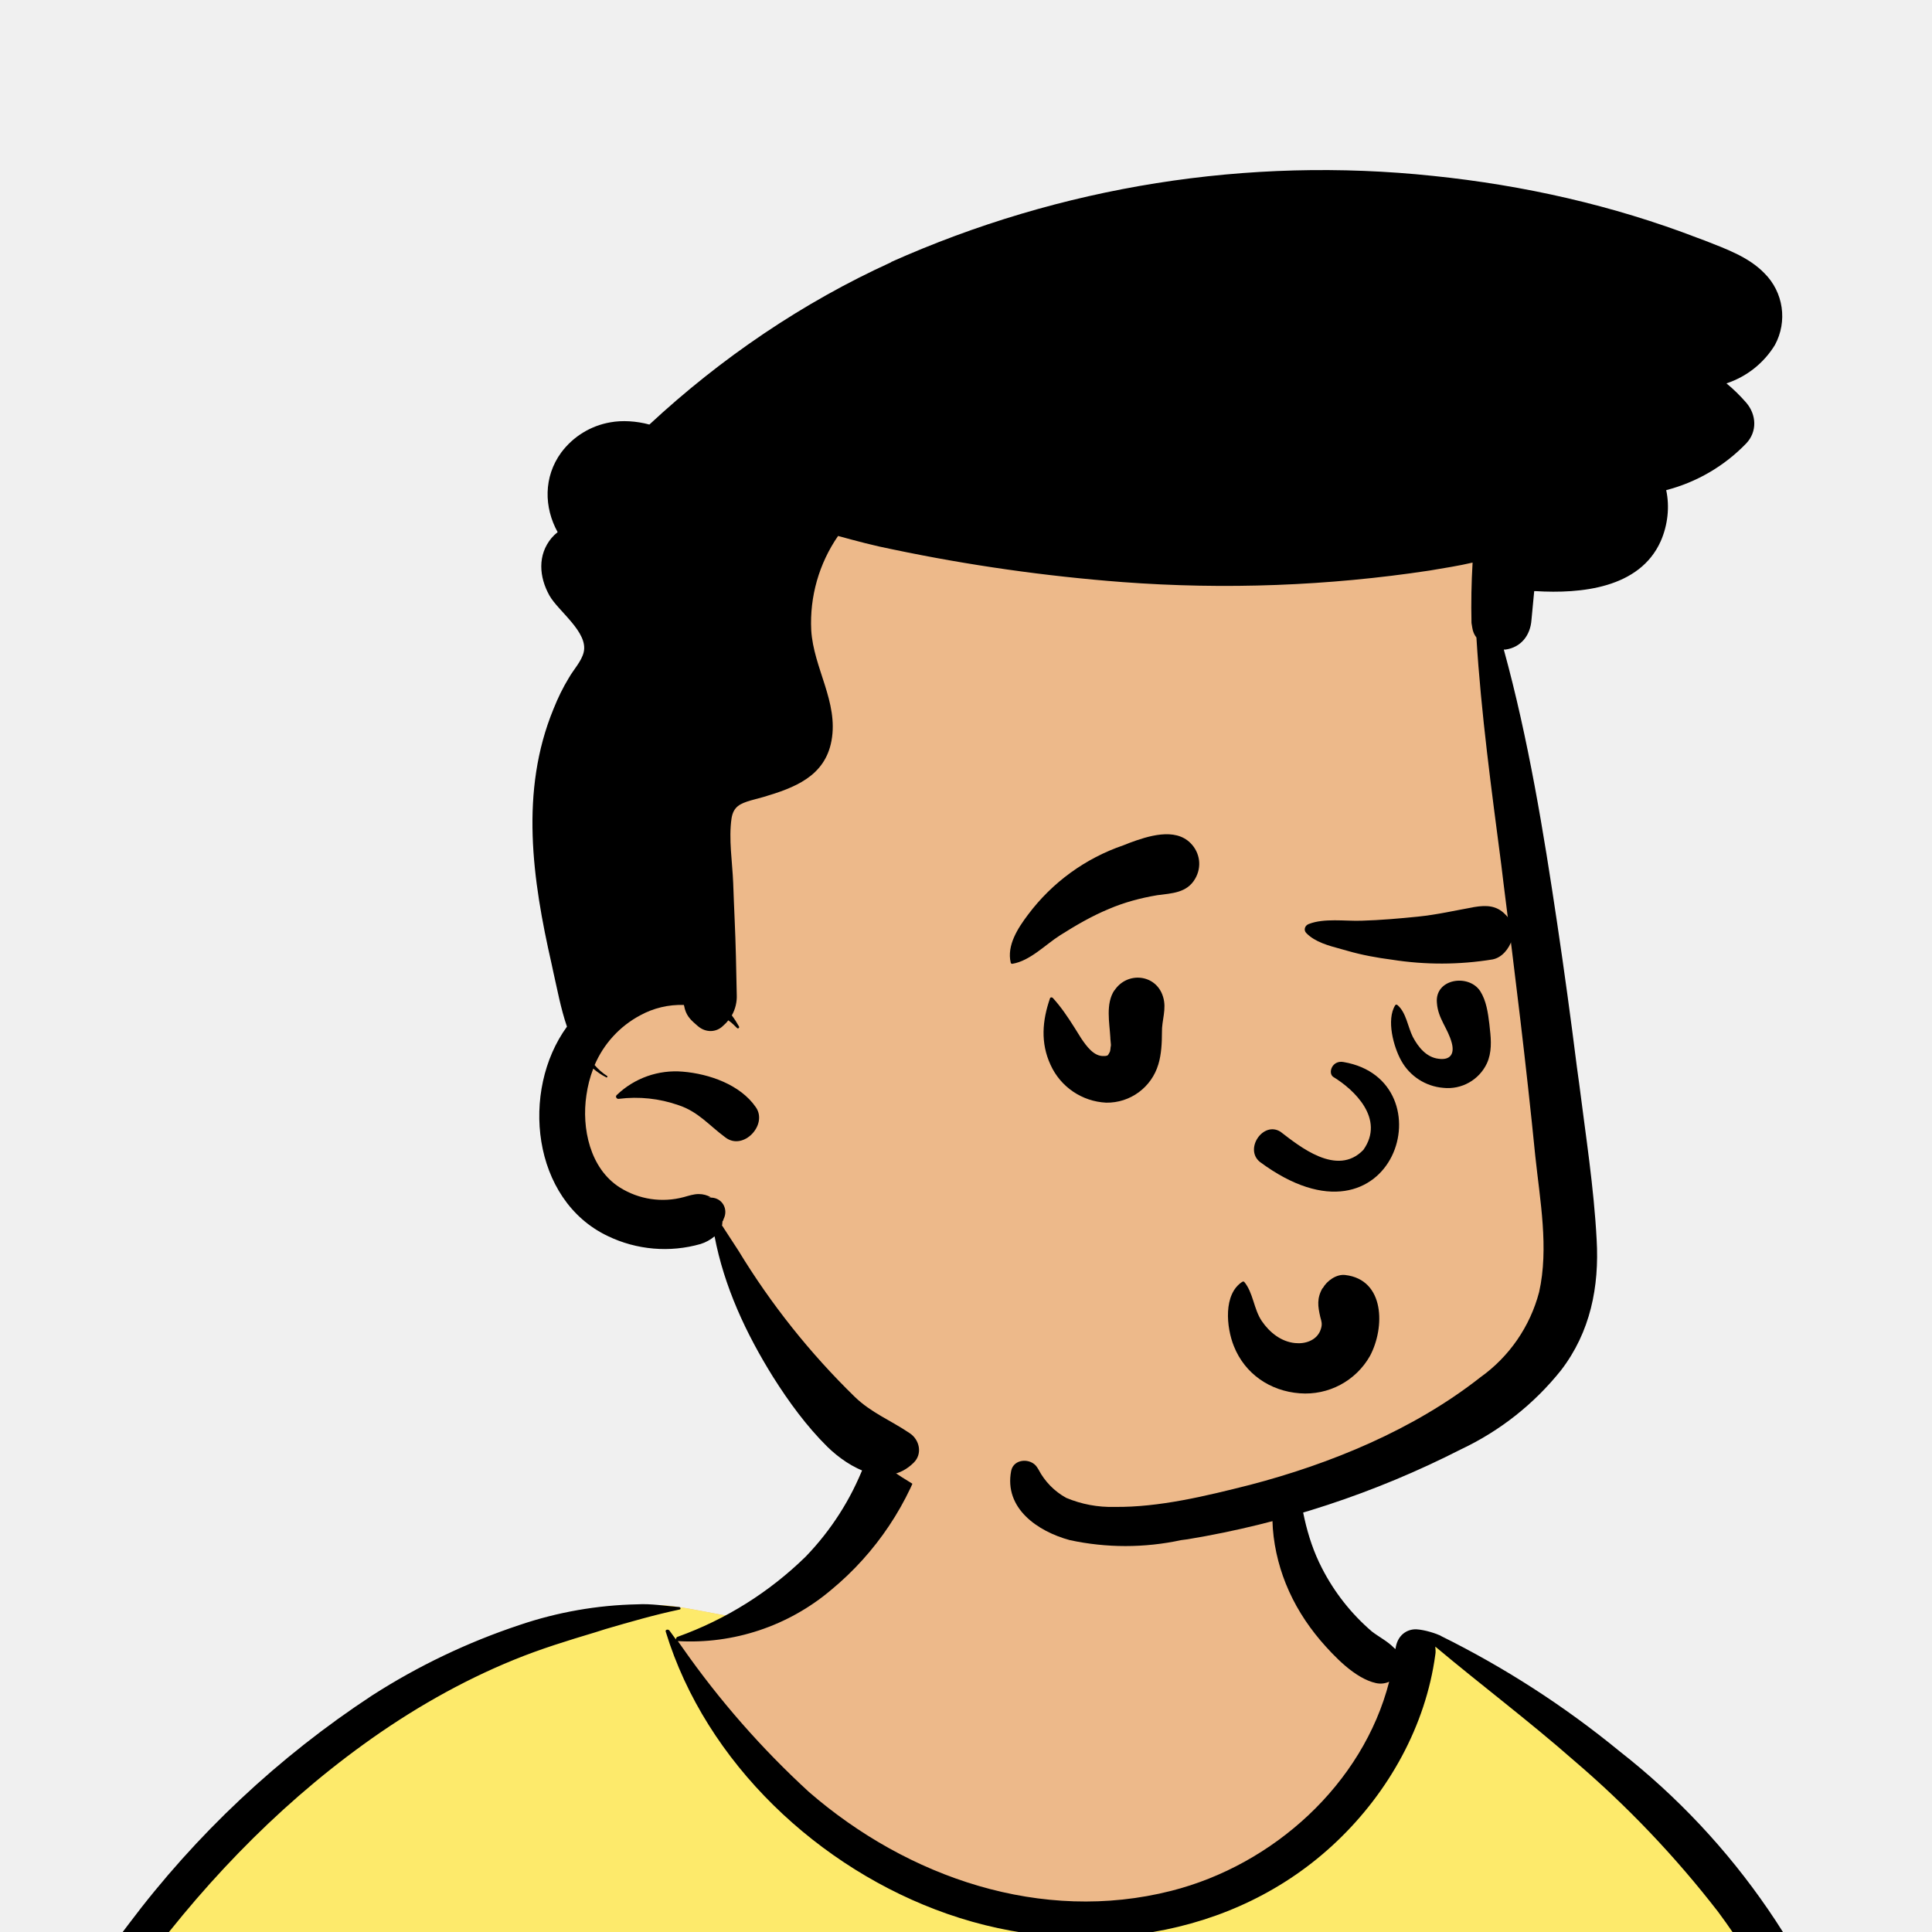
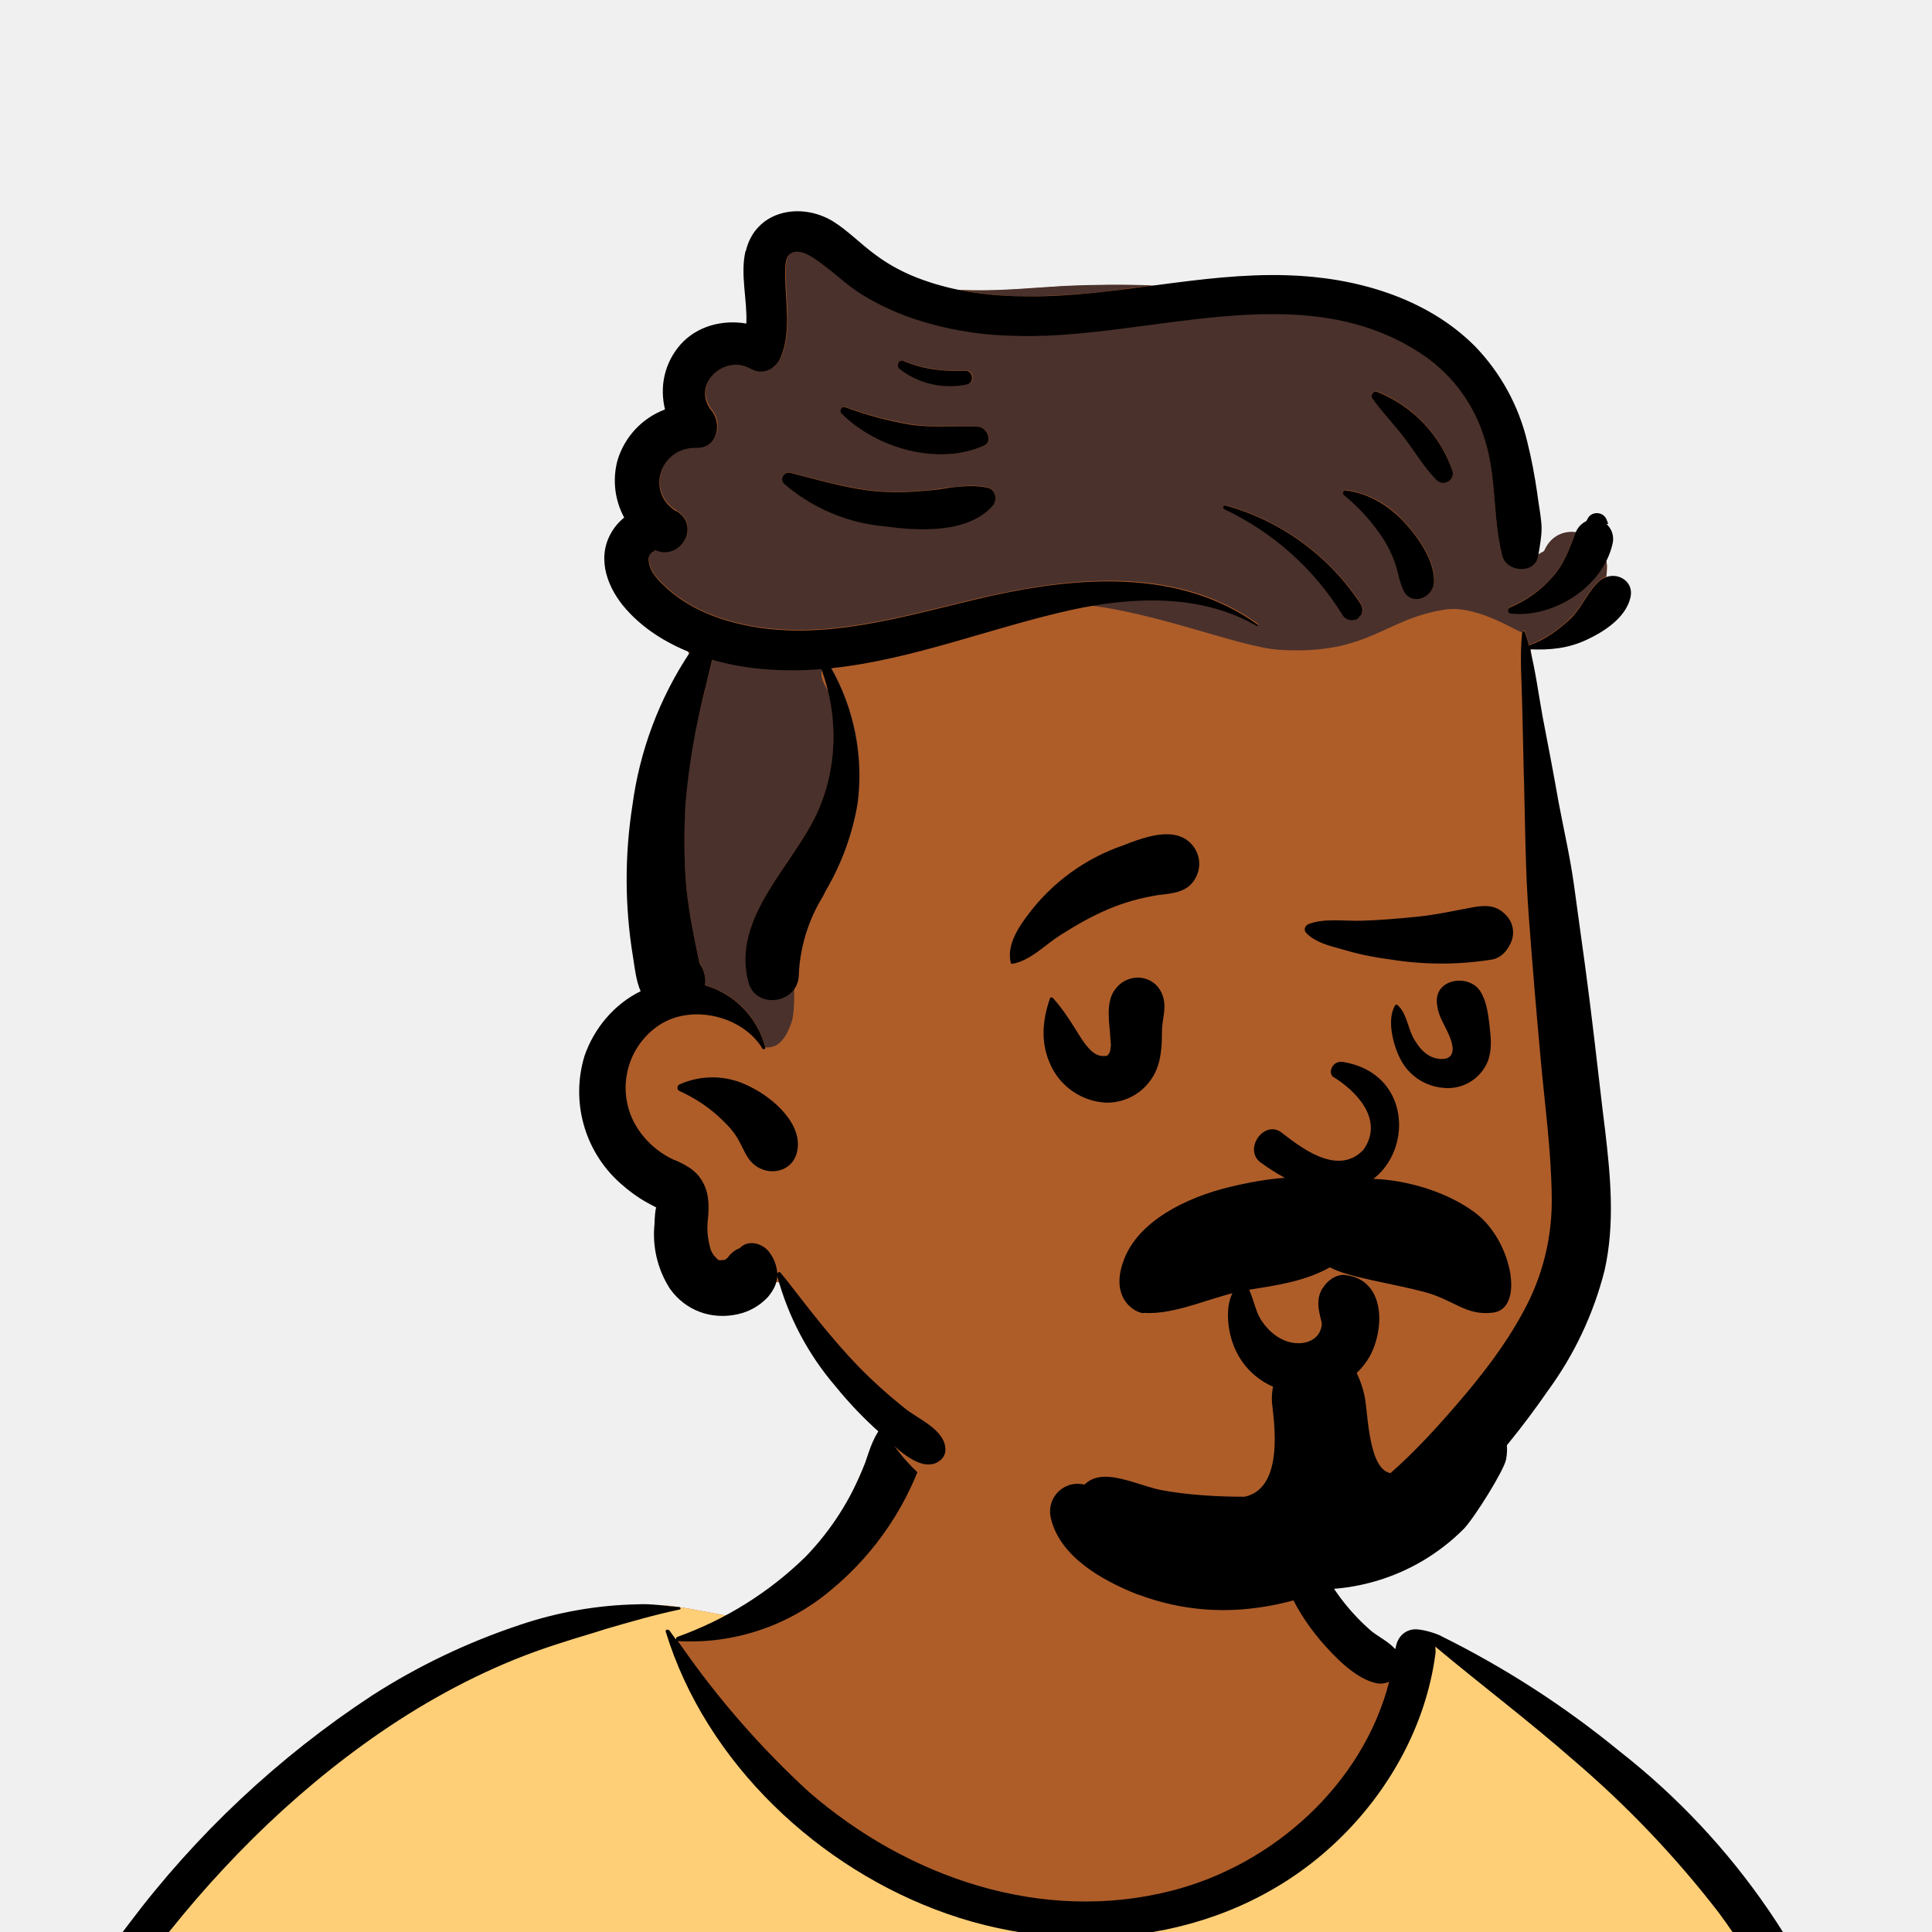
<svg xmlns="http://www.w3.org/2000/svg" viewBox="0 0 704 704" fill="none" shape-rendering="auto" width="256" height="256">
  <mask id="viewboxMask">
    <rect width="704" height="704" rx="0" ry="0" x="0" y="0" fill="#fff" />
  </mask>
  <g mask="url(#viewboxMask)">
    <g fill-rule="evenodd" clip-rule="evenodd">
-       <path d="M705.3 1074a2351.1 2351.1 0 0 1-15.6-101c-1-7.7-2.5-16.4 2.7-22 7.3-8 14-14.8 14.8-26.2.8-10.7-2.8-22.4-5-32.8a809.4 809.4 0 0 0-17.3-64.7c-6.6-21.7-13.9-43.2-21.3-64.6-6.9-20-13.5-40.3-22.5-59.5-17-36.5-46-63.5-81.6-81.6-9-4.5-27-20.5-36.3-24-8.5-3.4-8.5 6.3-16.9 2.6-6.7-2.9-13-6.7-16.7-13.2-4-7-14.3-16.9-15.9-25-3.3-17.4.3-32.2-12-45.3a90 90 0 0 0-41.1-23.8c-33.7-9.3-78.5-2.8-98.8 28.5-9.7 14.9-13 33-26.2 45.1-11.4 10.7-8.8 18-23.6 23.4-.9.3-23.6-4.5-24.4-4.2-16.2-3.5-31.7 6.2-46.5 11.8a325.4 325.4 0 0 0-63 32.3 399.2 399.2 0 0 0-102.3 98.5 482.5 482.5 0 0 0-76.4 161c-1.7 6.4-3.5 13-1.5 19.4 1.7 5.3 5.4 9.2 9.8 12.4 6 4.3 18 7 17.7 15.7-.1 6.6-2.4 13.5-3.5 20-1.3 7.7-2.3 15.5-3.4 23.2-4.8 35.4-8.6 71-10.3 106.6a920 920 0 0 0-.5 106c.1 2.3.8 4.5 2 6.2-1 .4-1.2 2.4.1 2.7l2.7.5a12 12 0 0 0 7 2.4l5.5.2c19.3 4 38.6 7.9 58.1 10.8 23.8 3.5 47.6 6.3 71.5 8.7 49.2 4.8 98 3.2 147.1.6a1877 1877 0 0 1 147.4-2c49.2 1.4 98.4 3.5 147.6 4.4 55 1 110-.5 164.8-5 7.5-.5 12.2-6.5 10.7-14-8.9-44.7-19-89.1-27-134Z" fill="#edb98a" />
-       <path d="m201 597.5 1.2-.4c14.5-5.7 29.6-14.8 45.4-11.4.5-.2 10.8 1.9 17.9 3.2l-6.7 7L247 598c40.7 67.1 88.8 100.7 144.3 100.7 55.5 0 97.7-33.6 126.4-100.7l4-1c.4 0 1 .2 1.5.4 9.3 3.6 27.4 19.6 36.3 24.1 35.6 18 64.5 45 81.6 81.6 8.7 18.6 15.2 38 21.8 57.5l.7 2c7.4 21.4 14.7 43 21.3 64.6 6.3 20.4 12 41 16.6 61.8l.7 2.9c2.2 10.4 5.8 22 5 32.8a29 29 0 0 1-3 10.7l-80.4 29 38.4 261.3c-35.1 1.5-70.3 2-105.5 1.3-49.2-.9-98.4-3-147.6-4.3-47.7-1.2-95.3-.7-143 1.7l-12 .6a946.3 946.3 0 0 1-139.5-1l-3.1-.3v-38.3l16.3-212.9-83-15.6-81.3-39.5a21.7 21.7 0 0 1-5.6-8.8c-1.9-6-.5-12 1-18l.5-1.3a492.8 492.8 0 0 1 76.4-161A399.3 399.3 0 0 1 138 629.7c19.8-13 40.9-23.9 63-32.3Z" fill="#fdea6b" />
+       <path d="M705.3 1074a2351.1 2351.1 0 0 1-15.6-101c-1-7.7-2.5-16.4 2.7-22 7.3-8 14-14.8 14.8-26.2.8-10.7-2.8-22.4-5-32.8a809.4 809.4 0 0 0-17.3-64.7c-6.6-21.7-13.9-43.2-21.3-64.6-6.9-20-13.5-40.3-22.5-59.5-17-36.5-46-63.5-81.6-81.6-9-4.5-27-20.5-36.3-24-8.5-3.4-8.5 6.3-16.9 2.6-6.7-2.9-13-6.7-16.7-13.2-4-7-14.3-16.9-15.9-25-3.3-17.4.3-32.2-12-45.3a90 90 0 0 0-41.1-23.8c-33.7-9.3-78.5-2.8-98.8 28.5-9.7 14.9-13 33-26.2 45.1-11.4 10.7-8.8 18-23.6 23.4-.9.3-23.6-4.5-24.4-4.2-16.2-3.5-31.7 6.2-46.5 11.8a325.4 325.4 0 0 0-63 32.3 399.2 399.2 0 0 0-102.3 98.5 482.5 482.5 0 0 0-76.4 161c-1.7 6.4-3.5 13-1.5 19.4 1.7 5.3 5.4 9.2 9.8 12.4 6 4.3 18 7 17.7 15.7-.1 6.6-2.4 13.5-3.5 20-1.3 7.7-2.3 15.5-3.4 23.2-4.8 35.4-8.6 71-10.3 106.6a920 920 0 0 0-.5 106c.1 2.3.8 4.5 2 6.2-1 .4-1.2 2.4.1 2.7l2.7.5a12 12 0 0 0 7 2.4l5.5.2c19.3 4 38.6 7.9 58.1 10.8 23.8 3.5 47.6 6.3 71.5 8.7 49.2 4.8 98 3.2 147.1.6a1877 1877 0 0 1 147.4-2c49.2 1.4 98.4 3.5 147.6 4.4 55 1 110-.5 164.8-5 7.5-.5 12.2-6.5 10.7-14-8.9-44.7-19-89.1-27-134Z" fill="#ae5d29" />
+       <path d="m201 597.5 1.2-.4c14.5-5.7 29.6-14.8 45.4-11.4.5-.2 10.8 1.9 17.9 3.2l-6.7 7L247 598c40.7 67.1 88.8 100.7 144.3 100.7 55.5 0 97.7-33.6 126.4-100.7l4-1c.4 0 1 .2 1.5.4 9.3 3.6 27.4 19.6 36.3 24.1 35.6 18 64.5 45 81.6 81.6 8.7 18.6 15.2 38 21.8 57.5l.7 2c7.4 21.4 14.7 43 21.3 64.6 6.3 20.4 12 41 16.6 61.8l.7 2.9c2.2 10.4 5.8 22 5 32.8a29 29 0 0 1-3 10.7l-80.4 29 38.4 261.3c-35.1 1.5-70.3 2-105.5 1.3-49.2-.9-98.4-3-147.6-4.3-47.7-1.2-95.3-.7-143 1.7l-12 .6a946.3 946.3 0 0 1-139.5-1l-3.1-.3v-38.3l16.3-212.9-83-15.6-81.3-39.5a21.7 21.7 0 0 1-5.6-8.8c-1.9-6-.5-12 1-18l.5-1.3a492.8 492.8 0 0 1 76.4-161A399.3 399.3 0 0 1 138 629.7c19.8-13 40.9-23.9 63-32.3Z" fill="#ffcf77" />
      <path d="M232.2 584.6c5.1-.3 10.3.6 15.4 1 .4.1.6.8 0 .9-9 1.9-18 4.5-26.9 7.1l-3.8 1.2c-10 3-19.8 6-29.6 10-19.4 7.9-37.8 18.5-54.8 30.8C67.2 682.8 20 754.3-9.9 828.3a526 526 0 0 0-24.3 77c-.4 1.6-2 5.4-1 7 .7 1.3 3.6 2.1 5 2.9l4.5 2.3 25.2 12.9 2.3 1.1c38 18.6 78.4 34.4 121 35.5l.4-3.7a342 342 0 0 1 9.9-60c.3-1 1.6-.6 1.7.3 3 23.1 2 46.4 1 69.7-1.8 41-4.3 82.2-6.5 123.3-1.2 20.6-2.6 41-3.9 61.7-1.3 20.5-1.7 41.6-4.7 62-.6 4.6-6 7-10 6.6-4.4-.5-7.9-4.5-8-9 0-11.9 1.5-24 2.4-35.8l2.5-33.8c3.1-41.1 6.8-82.2 10.2-123.3a4771 4771 0 0 1 3.8-43.7C76.4 979.8 34.2 963-6.1 943.5c-.6 13.2-2 26.5-3.4 39.6-3.8 36.8-7.1 73.6-9.6 110.5a2254.2 2254.2 0 0 0-4.2 92.7l-.2 7c0 4.4-.5 8.5-4.3 11.7-3.7 3.3-8.9 3.5-12.6 0-5-4.6-4.2-10.9-4-17.1a1675.6 1675.6 0 0 1 1.8-47.2 1321 1321 0 0 1 10.5-109.5l2-14c3.5-26 7.5-52.7 15.5-77.9-3.1-1.5-6.2-3-9.3-4.7-5.5-2.7-11.2-5.4-16.6-8.4-4.2-2.5-7.9-5.8-9-10.8-1.4-5.5.6-11.5 2-16.9v-.4a502 502 0 0 1 26.6-80 523.2 523.2 0 0 1 67.8-117 353.8 353.8 0 0 1 88.7-83.3 239 239 0 0 1 53.8-25.7 142.6 142.6 0 0 1 42.8-7.5Zm90.1-66c6-6.5 18.1.2 15.2 8.8a108.2 108.2 0 0 1-34.7 52A79.4 79.4 0 0 1 247 598l1.7 2.4a321.1 321.1 0 0 0 46.1 52.6c36 31.2 84.8 48 132 36 37.1-9.4 69.8-38.8 79.4-76.2-1.3.6-3 .9-4.8.5-7.7-1.7-15.3-9.8-20.3-15.6-5.3-6.3-9.5-13-12.6-20.7-5.6-14-7.4-32.1.3-45.7 1-1.7 3-.7 3.3 1l.3 2.5c1.5 12.7 3.3 25 9.3 36.6a76 76 0 0 0 18.2 23.1c2.6 2 5.8 3.6 8.1 6l.5.4c.6-5 4.1-7.3 7.6-7.2 3.3.2 7.3 1.6 8.8 2.3l.1.1a341 341 0 0 1 65.1 42 259 259 0 0 1 88.4 129c7.5 25.3 11.8 51.4 16.3 77.4l2.8 16c4.2 23.9 8.9 48.4 18.4 70.7 2.5 5.7.6 11.1-5.5 13.4A1493 1493 0 0 1 688 953c3.7 16 6 32.5 8.7 48.5 6 34.1 13.2 68 19.4 102 3.2 17.5 6.1 35 9.3 52.3l4.7 25.2 2.4 13.6.1.7c.5 2.4 1 4.9.4 7.3-.8 2.7-2.9 4.6-4.8 6.6-1.6 1.6-3.8 1.6-5.7.7l-.7-.3c-3.4-1.6-6-3.2-7.3-7-.7-2.5-1-5.2-1.5-7.7a3535.6 3535.6 0 0 1-7.8-43.6l-1.6-9.1c-5.2-31.4-10.2-62.9-12.8-94.5-1-14-2.3-28.1-3.5-42.2l-.9-10.5c-1.1-13.3-2.5-27-2.7-40.5l-4.5 1.6L657 964c-5.5 2-12.5 6-18.4 5.2-2.9-.3-5-1.2-6.8-2.9 2 28.8 4.8 57.4 8.5 86a1965.7 1965.7 0 0 0 22 135c.6 3.2 1.4 6.4 1.9 9.6.5 3.7-.5 5.9-2.5 9-1.7 2.4-5 3.7-7.8 2-3.6-2.3-5.5-4.3-6.5-8.4-1-3.7-1.6-7.6-2.3-11.4a1654.2 1654.2 0 0 1-11.4-65.2c-7.8-52-12.7-104.4-15.2-156.8a1388 1388 0 0 1-1.4-77.8c0-13.3.5-26.6 1.4-39.9 1-13.4 3-26.5 4.8-39.8 0-.5.7-.5.7 0 .8 14.9 2.1 29.8 2.8 44.7.6 14.3.9 28.5 1.4 42.8.6 18.7 1.5 37.5 2.7 56.2a9.6 9.6 0 0 1 8.5-3.1c4.7-1 9.7-3.4 14.1-5l16.8-5.5 26.4-8.7a679 679 0 0 1-18-80.8l-2-12.3c-4-24.2-8.5-48.5-15.8-72a229.8 229.8 0 0 0-34.8-68.2 370.2 370.2 0 0 0-52.7-55.3C557 627 539.7 614 523 600c.1.9.2 2 0 3-3.5 25.9-17 50-35.8 67.9-37.7 36-93.6 43.4-142 26.5-46.7-16.3-88-55-102.6-102.8-.3-.8.8-1 1.3-.5l2.4 3.3c0-.4.2-.9.7-1a129 129 0 0 0 46.6-29.2 100.2 100.2 0 0 0 21.3-33.3l.4-1c1.7-5 3.2-10.2 7-14.2Z" fill="#000" />
    </g>
    <g transform="matrix(.99789 0 0 1 156 62)">
      <g fill-rule="evenodd" clip-rule="evenodd">
-         <path d="M385.4 173.2c-3.8-23.3 8.8-28.2 0-50.4-19.6-41.1-73-39.4-112-42.5-43.8-1.7-88 4-128.2 21.6-9.7 4.2-19 9-27.8 14.7-7.6 4.8-6.6 14-1.8 19C80.8 185 100.7 251.2 73 303.2c-5.1 9.3-12 17.6-16.4 27.3-6.8 14.7-7.2 35.7 8.2 45.5 21.7 11.6 33.8-11.4 44.4 22 53.2 116.5 160.2 123 261.8 62.3a87.9 87.9 0 0 0 24.4-18c15-17 13.3-40.9 13.6-62 .2-12.4.2-24.9.1-37.3-.5-50.2-17.1-120-23.6-169.8Z" fill="#edb98a" />
-         <path d="M169 33.5A386.6 386.6 0 0 1 367 2.1c33 3.4 65.6 10.7 96.6 22.6l2.7 1c7.6 3 15.9 5.9 21.7 11.9a22 22 0 0 1 3.8 26.1 32.7 32.7 0 0 1-17.7 14c2.6 2.1 5 4.5 7.2 7 3.8 4.4 4.1 10.6 0 14.9a62.3 62.3 0 0 1-29.2 17c1.3 6 .6 12.7-2 18.6-7.7 17.2-29.2 19.2-45.7 18.2h-.5l-1 10.5c-.4 5.6-3.8 10-9.5 10.8h-.6c9 32.7 14.5 66.3 19.5 99.8 2.6 17.4 5 34.9 7.2 52.4l.8 5.8c2.4 19 5.4 38 6.4 57 1 17.2-2.3 33.7-13 47.6a102.8 102.8 0 0 1-36.5 28.8 342.8 342.8 0 0 1-99.9 32.8l-2.3.3a96.6 96.6 0 0 1-40.7 0c-11.8-3.2-24-11.6-21.4-25.2.9-4.6 7.3-4.8 9.5-1.3l.5.8a25 25 0 0 0 10.1 10.3 42.6 42.6 0 0 0 17.6 3.3c16.4.2 33.5-4 49.4-8 29.6-7.7 60-20.2 84.2-39.2a55.4 55.4 0 0 0 21.5-31.1c3.6-16 .3-33.5-1.4-49.5-3.3-33.2-7.4-66.3-11.6-99.4l-.8-6.6c-3.6-27.6-7.4-55.3-9.1-83-.8-1-1.3-2.2-1.5-3.5l-.3-1.8a269.4 269.4 0 0 1 .4-22c-5.1 1.2-10.4 2-15.7 2.9-37 5.6-74.8 7-112.2 4.2a650.9 650.9 0 0 1-83.8-11.9c-6.7-1.3-13.4-3.1-20-4.9a55.5 55.5 0 0 0-9.8 34.3c.8 13.8 10 26.2 7.4 40.3-2.4 13.1-13.7 17.2-24.8 20.5l-4.8 1.3c-3.6 1.1-6.2 2.1-6.9 6.5-1.1 7.5.3 16 .6 23.5.3 9 .8 17.9 1 26.8l.3 13.9a14 14 0 0 1-1.8 7.6c1 1.3 1.8 2.6 2.6 4 .3.5-.3 1-.7.6-1-1-2-2-3.2-2.8-.5.7-1.2 1.4-2 2.1-2.4 2.3-6.2 2.5-9.1 0l-.8-.7c-2.1-1.8-3.6-3.4-4.2-6.6l-.1-.4a31 31 0 0 0-16 3.8 37 37 0 0 0-16.6 18.1 21 21 0 0 0 4.6 4c.2.2 0 .6-.3.5-1.8-.9-3.4-2-4.8-3.2a44 44 0 0 0-2.5 9.7c-1.8 12 1.3 26.7 12.2 33.6a29.5 29.5 0 0 0 23.4 3.5c1.8-.5 3.6-1.1 5.4-1.1 1.6 0 3.1.4 4.5 1.2h-.4c-1 .1-.7.1.6.1 4 .2 6.2 4.3 4.4 7.8l-.2.6-.2.2-.1 1v.2l-.1.2v.1l6 9.2a270.8 270.8 0 0 0 42.5 53.3c6 5.8 13.2 8.6 20 13.2 3.7 2.4 4.8 7.6 1.5 10.8-9.8 9.7-23.5 2-31.5-5.8-7.6-7.5-14.1-16.4-19.8-25.4-10-16-17.9-33-21.4-51.3a14.6 14.6 0 0 1-5.1 2.8 47.9 47.9 0 0 1-33.9-2.9c-27.8-13.2-31.9-53-14.9-76.3-2.3-6.7-3.6-13.9-5-20l-.6-2.8c-7-30.7-11.7-63 .7-93 1.6-4 3.4-7.7 5.6-11.3 1.7-3 4.6-6 5.4-9.3 1.8-7.3-9.3-15-12.5-20.7-3.8-6.8-4.4-14.8.8-21a16 16 0 0 1 2.2-2.1c-5-9-5.2-20.1 1.3-29a28.4 28.4 0 0 1 17.9-11c4.3-.8 9.5-.5 14.3.8 26.1-24.2 56-44.5 88.4-59.2ZM68.9 337a31 31 0 0 1 24.1-8.5c9.6.8 21 4.7 26.7 13 4.4 6.4-4.6 15.9-11.1 11-6-4.4-9.9-9.4-17.2-11.8a47.7 47.7 0 0 0-21.7-2.3c-.8.2-1.5-.8-.8-1.4Z" fill="#000" />
+         <path d="M430.4 143.8c-.3-12-17.7-16.9-22.7-5l-1 .9c1.6-1.4-1.7.8-2.3 1.1l-1.4.7c-3.2-30.3-14.2-63-42.5-78.2-39.6-19.1-85.3-22.9-128.6-21-22 1.3-47.4 4.8-67-6.3-6-3.4-10.9-9-17.8-11-21.7-6-31.5 16.4-28.5 34.7-9.3 0-18.5 5.2-22.5 13.6-2.3 5-2.3 10.4-4.3 15.4-6.2 12.7-15 21.9-10 37.3-9 10-3.9 25.2 3.3 34.9 3.5 5 7.7 9.8 10.2 15.4 2.5 5.3-1.2 11.7-3.3 16.8-15.6 36.8-14.7 77.4-6.3 115.9-16.8 7.2-21.8 30-10.9 44.3 3.8 5 8.4 7 13.6 10 6.6 3.7 1.2 18.2 3.3 25.3 2.9 17 18.5 27.6 33.9 16.5 9.8-1.5 17.7 27 24.8 34.2 4.4 5.7 9.2 11 14.5 15.7 15.8 40.5 96.5 61 136.4 58.7 41.7-4.4 70-39.9 93.4-71.4 12-16.7 19.9-35.5 22.7-56 3-20.6 1.7-41.2-.3-61.8-4-43.8-10.5-107-14.6-151.2 15-1.2 28.4-14 28-29.5Z" fill="#ae5d29" />
+         <path d="M132 30.8c2.8-2.9 7.6 0 10.7 2.4l.7.5 2 1.5c4.6 3.5 8.8 7.3 13.7 10.3 5.3 3.3 11.1 6 17 8a122 122 0 0 0 35.8 6.7c49.6 2.4 107.2-23.6 152.2 7.5A56.9 56.9 0 0 1 385.9 98c4.3 14 2.8 28.3 6.3 42.3 1.5 6 12 6.9 13.2.2v-.5l1-.6.3-.2c.4-.2.6-.3.2 0h.1l.3-.3.3-.3c2.3-5.3 7-7.3 11.5-6.7l-.1.3-1.4 3.4-.4 1.1c-1.6 4-3.4 7.8-6.4 11.2a42 42 0 0 1-15.6 11.2c-1.2.5-1 2.2.4 2.3a37 37 0 0 0 34.7-19.1l.1 1.3c0 1.5 0 3-.2 4.4-.8.3-1.5.7-2.2 1.3-4.3 3.6-6.5 9.5-10.5 13.5a42.2 42.2 0 0 1-15.5 10.2l-1.4-4.8c-.2-.6-1-.5-1.1.1-.1 1.1-15.8-10-28-8.2-22.6 3.4-27.9 16.6-60.5 14.7-16-1-49.6-15.9-79-17-26.7-1-74.4 14.2-87 23-6.5 4.5 12 19.6 8.6 26.5-9.5 19.4-5.7 45.1-15.6 60.5l-.4.6c-6.3 9.3-2.4 34.2-4.8 41.8-4.5 13.9-12 7.8-10.8 9.7.4.6 1.3.2 1.1-.5a32 32 0 0 0-22-22.5c.5-2.7-.4-6-2-8.1l-.7-3.1-.6-3c-1.4-6.8-2.7-13.6-3.4-20.6A196.2 196.2 0 0 1 101 190l.3-1.5 2.5-10.3c6.2 1.7 12.5 2.8 18.6 3.4 7.2.6 14.3.6 21.3 0 6.2 17 6 36.2-1.7 52.7-9 19.3-31 37.8-25 61.2 2.6 10.2 18 8.2 18.4-2.2v-.3a58 58 0 0 1 8.1-27.3l.7-1.2 1-2a93.3 93.3 0 0 0 11.7-32c2.2-17-1.3-34.4-9.7-49.2 29.9-3.1 58.8-15 88-21.3l1.3-.3 1.3-.3c21.6-4.3 45.4-4.8 64.9 6.5.4.2.7-.3.3-.6-28.3-20.4-65-17.5-97.6-10.3l-1.9.4-1.8.4c-30 7-61.6 17.2-92.3 8.2-8-2.3-15.8-6.2-22-11.7l-.5-.5c-2.7-2.4-5.7-5.5-6.2-9-.2-1.4-.1-2.2.6-3.3.8-1 2.2-1 1.4-1.4 9.2 4.5 17-8.3 8.4-13.8l-.6-.4c-11-7-5.5-23 7.2-22.9h.6c7.2 0 9.4-8.4 5.6-13.4l-.4-.5c-7.2-9.2 4.9-20.3 14.2-15.1l.6.3c4.4 2.4 9-.3 10.8-4.6 3.6-9.4 1.7-19 1.5-28.6V36c0-2 .3-4.2 1.4-5.3Zm270.3 143.7H402.6l.2 1.9-.2-1-.3-1Zm-307.2 1.2-.2-.4.7.3-.3.4-.2-.3Zm196.2-53.6c-.8-.2-1.3 1-.6 1.3A101.6 101.6 0 0 1 334 162c1 1.6 2.6 2 4.4 1.8.8-.1 1.3-.6 1.8-1.1l.1-.2.4-.5c.8-1 .7-2.8 0-3.9a86.6 86.6 0 0 0-49.4-36Zm43.8-5.5c-.8 0-1.3 1.2-.7 1.7a71 71 0 0 1 14.2 15.4c1.9 2.8 3.4 5.9 4.5 9 1.2 3.6 1.6 7.2 3.3 10.5 2.9 5.6 10.6 2.5 11-3 .5-8.1-6.3-17.3-11.7-22.9a34.8 34.8 0 0 0-20-10.7h-.6Zm-202.8-6.4c-2.2-.6-4 2.3-2.3 4a64.5 64.5 0 0 0 36 15.4l.7.1c12.2 1.7 30 2.7 39.3-7.3 2-2.1 1.4-6.2-1.8-6.8-4.3-1-8.7-.6-13 0h-1.3l-3.1.5a116 116 0 0 1-18.5 1.1c-12.3-.4-24-4-36-7Zm214.3-29.5c-1.3-.5-2.7 1.2-1.8 2.4 3.7 5.1 8.2 9.7 12 14.8 3.8 5 7 10.4 11.5 15 2.5 2.4 6.6 0 5.8-3.3a47.7 47.7 0 0 0-27.5-29Zm-194.1 5.6c-1.4-.5-2.3 1.4-1.4 2.3 12.6 12.6 35.1 19.1 51.8 11.9 3.7-1.7 1.4-6.9-2-7-8.3-.6-16.6.4-25-1a129 129 0 0 1-23.4-6.2Zm21-16.8c-1.7-.8-2.5 1.9-1.2 2.9A30.2 30.2 0 0 0 197 78c2.8-.6 2.2-5.2-.7-5-7.9.3-15.3-.5-22.6-3.5ZM232 42.2c10.7-.5 21.6-.6 32.5-.2l-4.8.6-3.2.4a282 282 0 0 1-37.3 3 130 130 0 0 1-25.2-2.4c12.7.7 25.8-.7 38-1.4Z" fill="#4a312c" />
+         <path d="M428 149.5c5-4 12.7-.3 11 6.4-1.8 7.3-9.6 12.3-16.1 15.3-6.7 3.1-13.2 3.7-20.5 3.4 2 8 3.1 16.5 4.6 24.7 2 10.3 4 20.7 5.8 31 1.9 10 4.2 20 5.6 30l4.2 30.5c2.3 17 4.2 34 6.2 51l1 8.1c2 17 3.6 34.1-.2 51a126.7 126.7 0 0 1-20.8 44c-9 13-19.1 25.5-30.2 36.8-21.4 21.8-47.8 39.3-78.8 42.5a87.7 87.7 0 0 1-40-5l-1-.3c-12.6-5-28.1-13.6-31.4-27.7-2-8.6 6.8-15.4 14.6-11.3 3.7 2 6.4 4.1 9.3 6.8l.6.5a51.2 51.2 0 0 0 22.7 11.7c12 3 25 2.5 37.1-1 26-7.6 46-27.4 63.2-47.3 9.4-10.8 18.2-22 25-34.6a83.6 83.6 0 0 0 10.4-42c-.2-17-2.6-34-4.1-50.8-1.6-17.2-3-34.4-4.3-51.6-1.2-16-1.3-32.3-1.7-48.5l-.1-3-.6-25.8c-.2-8.5-.9-17.2 0-25.7 0-.7.9-.8 1-.2.6 1.6 1 3.2 1.5 4.9l.2-.2c5.7-2 11-5.8 15.3-10 4-4 6.2-10 10.5-13.6Zm-312-120c3.5-14.7 19.7-18 31.6-11 5.7 3.5 10.3 8.4 15.7 12.3 5.3 4 11.2 7 17.4 9.2 12.3 4.4 25.3 6 38.4 6 31.7.2 62.8-8.7 94.6-7.7 24.6.7 50.7 8 68.5 25.8a75 75 0 0 1 19.2 35c1.5 6 2.7 12.3 3.6 18.6l.2 1.5c.5 3.7 1.3 7.5 1.4 11.2 0 3.3-.7 6.8-1.2 10-1 7-11.7 6.2-13.2 0-3.5-13.9-2-28.3-6.3-42.1A56.9 56.9 0 0 0 364 67.8c-45-31-102.6-5-152.2-7.5a122 122 0 0 1-35.8-6.6 93.2 93.2 0 0 1-17-8c-5-3-9.1-6.9-13.7-10.4l-2-1.5c-3-2.3-8.4-6-11.5-2.9-1.4 1.3-1.4 4.4-1.4 6.7v1c.1 10 2.2 19.8-1.5 29.3-1.7 4.3-6.4 7-10.8 4.6l-.3-.1c-9.4-5.6-21.7 5.6-14.5 15l.2.2c4 5 2 13.7-5.4 13.6H98c-13-.4-18.8 15.8-7.6 23l.4.1c9 5.5 1 18.5-8.2 14 .8.4-.6.4-1.4 1.5-.7 1-.8 1.8-.6 3.1.5 3.9 4 7.1 6.7 9.6 6.2 5.5 14 9.4 22 11.7 32 9.4 64.8-2 96-9 32.5-7.2 69.3-10 97.6 10.4.4.2 0 .7-.3.5-20.4-11.8-45.3-10.7-67.5-5.9-29.2 6.4-58.1 18.2-88 21.3a79.4 79.4 0 0 1 9.7 49.2 93.3 93.3 0 0 1-11.7 32l-1 2a59.9 59.9 0 0 0-8.8 28.5c0 10.6-15.8 12.9-18.4 2.5-6-23.4 16-41.9 25-61.2 7.7-16.5 8-35.8 1.7-52.7-7 .6-14.1.6-21.3 0-6.1-.5-12.4-1.6-18.6-3.4l-2.5 10.4a251.2 251.2 0 0 0-7.2 41.9c-.6 10.5-.6 21 .4 31.6 1 9 2.8 17.8 4.7 26.7 1.6 2.1 2.5 5.4 2 8a32 32 0 0 1 22 22.6c.2.7-.7 1-1 .5-7.3-12-26-16.4-37.8-8.5a27.4 27.4 0 0 0-9.3 35 31.4 31.4 0 0 0 14.7 14l1.3.5c3.4 1.6 6.5 3.3 8.6 6.5 2.8 4.2 3 8.5 2.7 13.3l-.2 1.9a27 27 0 0 0 .8 9.5l.2.7c.2.7.5 1.4 1 2.1 0 .2 1.4 1.5 1.8 2l.5.1h.6c.6 0 1.5-.2 1.2 0l.8-.6.3-.2c.9-1.3 2-2.3 3.2-3l1.3-.6c3.2-3.4 8.8-1.6 11 1.8a14 14 0 0 1 2.7 7.4c.3-.4.9-.7 1.2-.2l2.3 2.8c8.4 10.8 16.7 21.6 26.2 31.4 5.3 5.4 11 10.5 16.9 15.2 5 4 14.7 7.8 14.8 15 0 2.5-1.6 4.1-3.7 5-6.7 2.5-15-6.3-19.7-10.7l-.4-.3a142 142 0 0 1-16.3-17 102.2 102.2 0 0 1-21.3-40.2c-.1 2.6-1.3 5.1-3.4 7.6a21.2 21.2 0 0 1-11.1 6.3c-9.6 2.1-19-1.3-24.7-9.3a36.6 36.6 0 0 1-5.6-23.9v-1c.1-1.3.2-3.7.6-4.7l-3-1.6c-3.7-2-7.2-4.6-10.3-7.4a44.6 44.6 0 0 1-12.9-46.2c3.5-10.2 11-19 20.5-23.6-1.6-3.7-2.1-8-2.7-12l-.1-.6a173.5 173.5 0 0 1-.2-55.1 132 132 0 0 1 21-55.8c-8.8-3.5-17-8.6-23.3-15.7-6.6-7.4-10.8-18-5.7-27.4 1.3-2.4 3-4.4 5-6a28.2 28.2 0 0 1-2.4-21 28.6 28.6 0 0 1 17.3-18.4c-2-8.2-.3-16.9 5.7-23.7 6-6.7 15.3-9.1 24-7.6.4-8.7-2.3-17.9-.3-26.4ZM91.7 333.2a29.4 29.4 0 0 1 25.1.4l.6.3c8.6 4.1 20 14 17.2 24.3-1.6 6-8.3 8.1-13.5 5.5-4.4-2.2-5.4-6.1-7.6-10-1.5-2.8-3.4-5-5.7-7.2-4.7-4.7-10-8.2-16.1-11-.9-.4-.8-1.9 0-2.3Zm199-209.7c-.8-.4-.3-1.5.5-1.3a86.6 86.6 0 0 1 49.4 36c.7 1.1.8 2.9 0 4l-.4.4c-.5.7-1 1.2-2 1.3-1.7.3-3.3-.2-4.3-1.8a101.6 101.6 0 0 0-43.3-38.6Zm132.8 3.3c1.7-2.8 6.1-2.3 7 1l.1.2c.5 1 .3 1.3-.6.7a7.3 7.3 0 0 1 2.5 7.5c-3.6 15.7-21.5 27-37 25.4-1.4-.1-1.6-1.8-.3-2.3a42 42 0 0 0 15.5-11.2c4.2-4.7 6-10 8.2-15.7a7.8 7.8 0 0 1 4-4.5l.6-1ZM335 116.7c8 1 15 5 20.6 10.7 5.4 5.6 12.2 14.8 11.7 23-.4 5.4-8.1 8.5-11 3-1.7-3.4-2.1-7-3.3-10.5a42.9 42.9 0 0 0-4.5-9 71 71 0 0 0-14.1-15.5c-.7-.5-.2-1.7.6-1.7ZM130 114.3c-1.8-1.7 0-4.6 2.3-4 12 3 23.7 6.7 36 7 6.2.2 12.4-.3 18.5-1l3-.5c4.9-.6 9.7-1.1 14.4-.1 3.2.6 3.8 4.7 1.8 6.8-9.2 10-27 9-39.3 7.3a65 65 0 0 1-36.7-15.5Zm214.8-31.1c-.9-1.2.5-3 1.8-2.4a47.7 47.7 0 0 1 27.5 28.9c.8 3.3-3.3 5.7-5.8 3.3-4.5-4.5-7.7-10-11.5-15-3.8-5.1-8.3-9.6-12-14.8ZM151 88.7c-1-1 0-2.8 1.4-2.3a129 129 0 0 0 23.5 6.3c8.3 1.3 16.6.3 25 .8 3.3.2 5.6 5.5 1.9 7-16.7 7.3-39.2.8-51.8-11.8Zm21.2-16.2c-1.3-1-.5-3.7 1.3-3 7.3 3.1 14.7 3.9 22.6 3.6 2.9-.2 3.5 4.4.7 5a30.2 30.2 0 0 1-24.6-5.6Z" fill="#000" />
      </g>
    </g>
    <g transform="translate(315 248)">
      <path fill-rule="evenodd" clip-rule="evenodd" d="M167 221.4c1.5-2.7 5-5.2 8.2-4.8 14.5 1.7 14.5 19.2 9 29.5a27 27 0 0 1-25.6 13.6c-10.8-.8-20-7.1-24-17.2-2.7-6.7-4-19 3.2-23.5h.5c3.4 4 3.5 10 6.5 14.4 2.8 4.1 7 7.5 12.1 8 3.8.4 7.6-1 9.1-4.3.8-1.9.7-2.9.4-4.1l-.3-1.1c-.9-3.9-1.3-6.8.8-10.5Zm3.8-77c7.6 4.6 19 15.3 11 26.6-9.6 10-23.4-1.4-30.2-6.6-6.3-4-13.3 6.3-7.5 11 49 36.3 69-29.8 30.5-36.4-4.2-.8-5.8 4-3.8 5.4Zm-79.7-31.5c4.6-7 15.2-6 17.7 2.3 1.4 4.5-.5 8.5-.4 13 0 3.7-.2 8-1.3 11.6a19.5 19.5 0 0 1-19 14A23.5 23.5 0 0 1 67.8 140c-3.7-8-3-16.1-.2-24.2.1-.4.6-.5 1-.2 3.1 3.4 5.5 7 7.9 10.8l2.5 4c1.9 2.8 4.6 6.6 8.2 6.4h.5c1-.2.9 0 1.6-1.3.4-.6.3-1.8.5-2.5v-.4l-.2-2.2v-.3c-.3-5.4-1.8-12.4 1.5-17.3Zm117.5 4.6c-.9-8.9 11.6-10.8 15.8-4.3 2.2 3.5 2.8 7.8 3.3 11.9l.2 1.9c.5 4.2.7 8.6-1.1 12.5a15.7 15.7 0 0 1-15.9 8.9 19.3 19.3 0 0 1-15.3-9.9c-2.8-5-5.5-14.9-2.2-20.2.2-.3.6-.3.9 0 3.1 2.7 3.7 7.9 5.5 11.5 2 3.8 5 7.5 9.4 8 4.2.6 5.9-1.7 4.8-5.8-1.4-5.3-5-8.8-5.4-14.5ZM94.4 60l2-.8c7-2.6 16.7-5.7 22.4 0 3.5 3.5 4.2 8.7 1.7 13-3 5.2-8.5 5.3-13.8 6-6 1-12 2.6-17.6 5-6.3 2.6-12.1 6-17.8 9.6-5.5 3.5-10.9 9.3-17.4 10.4-.2 0-.5 0-.6-.4-1.5-6.3 2.6-12.6 6.3-17.5A72.8 72.8 0 0 1 94.4 60Zm127.3 22.6.6-.1c4.3-.7 8.1-.6 11.3 2.8a9 9 0 0 1 2.3 9.3c-1.1 3.1-3.5 6.3-7 7a115.8 115.8 0 0 1-36.7.1c-5.4-.7-10.9-1.7-16.1-3.2l-2.5-.7c-4.4-1.2-9.4-2.5-12.6-5.8-1.1-1.1-.5-2.8.9-3.3 5.6-2.2 13.2-1 19.2-1.2 6.9-.2 13.8-.8 20.7-1.5 6.8-.7 13.3-2.2 20-3.4Z" fill="#000" />
    </g>
-     <g transform="translate(279 400)" />
+     <g transform="translate(279 400)">
+       <path fill-rule="evenodd" clip-rule="evenodd" d="M208 31.3c-11.2-5-31.2-.6-38.4 1.1-16.9 4-33.8 12.8-39 26.5-6 15.4 5.8 20.3 7.5 19.5 11.7.8 25.6-6.5 37.8-8.4 10-1.6 20.4-3 29.7-8.2 6.8 3.7 22.1 5.7 34.5 9 10.6 2.8 15.1 8.8 25 7.5 11.6-1.5 6.8-26.1-6.2-36.1-14.3-11-38.5-15.4-51-10.9Zm22 105.4c-9.8 2.3-10.4-19-11.5-26.5-.9-6-5.7-21-17.9-20.4-12.1.6-16.7 13.3-16.1 21.2.4 5.2 5.1 31.2-10 34.4-9.6 0-20.7-.6-30.8-2.5-12-2.7-27.4-12.1-31.5 6.4-1.5 6.7 51 26.6 74.2 28.4a75.1 75.1 0 0 0 68-20.6c3.9-4.1 14.6-21.2 15.4-25.3 1.6-8.8-2.1-14.5-13-11.4-7.6 4.1-20.6 14.7-26.9 16.3Z" fill="#000" />
+     </g>
    <g transform="translate(179 343)" />
    <g transform="translate(203 303)" />
  </g>
</svg>
